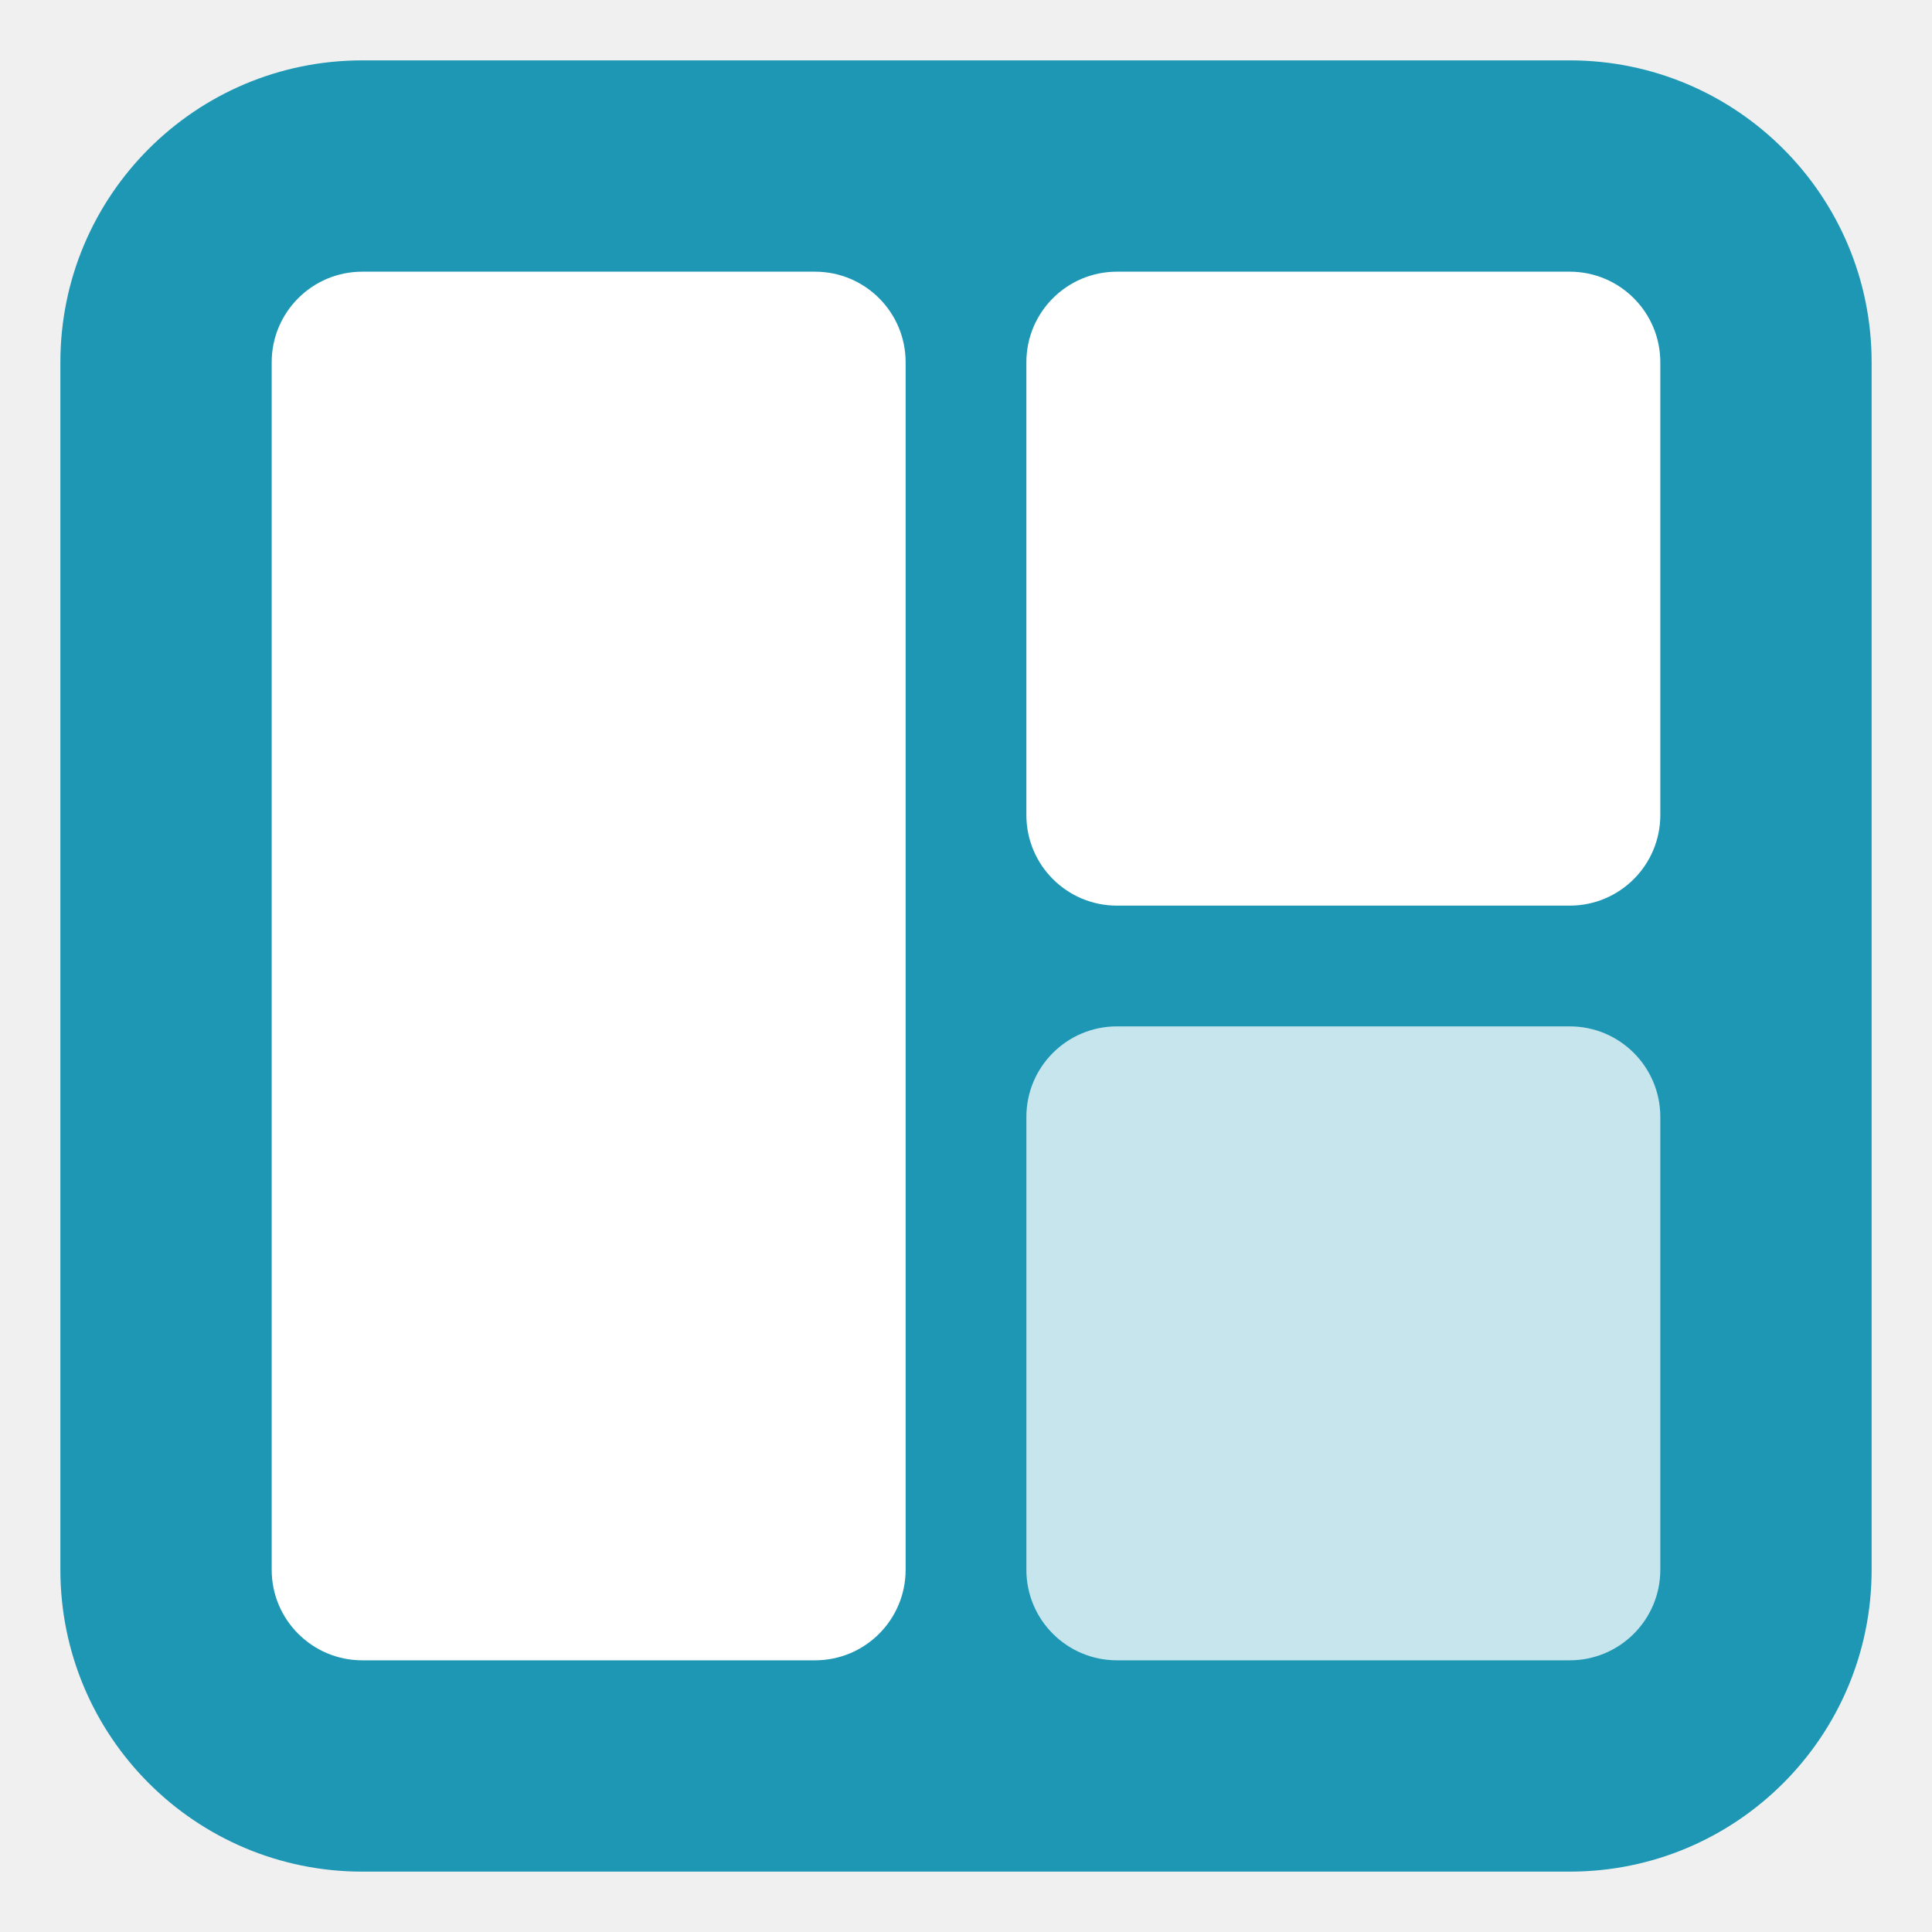
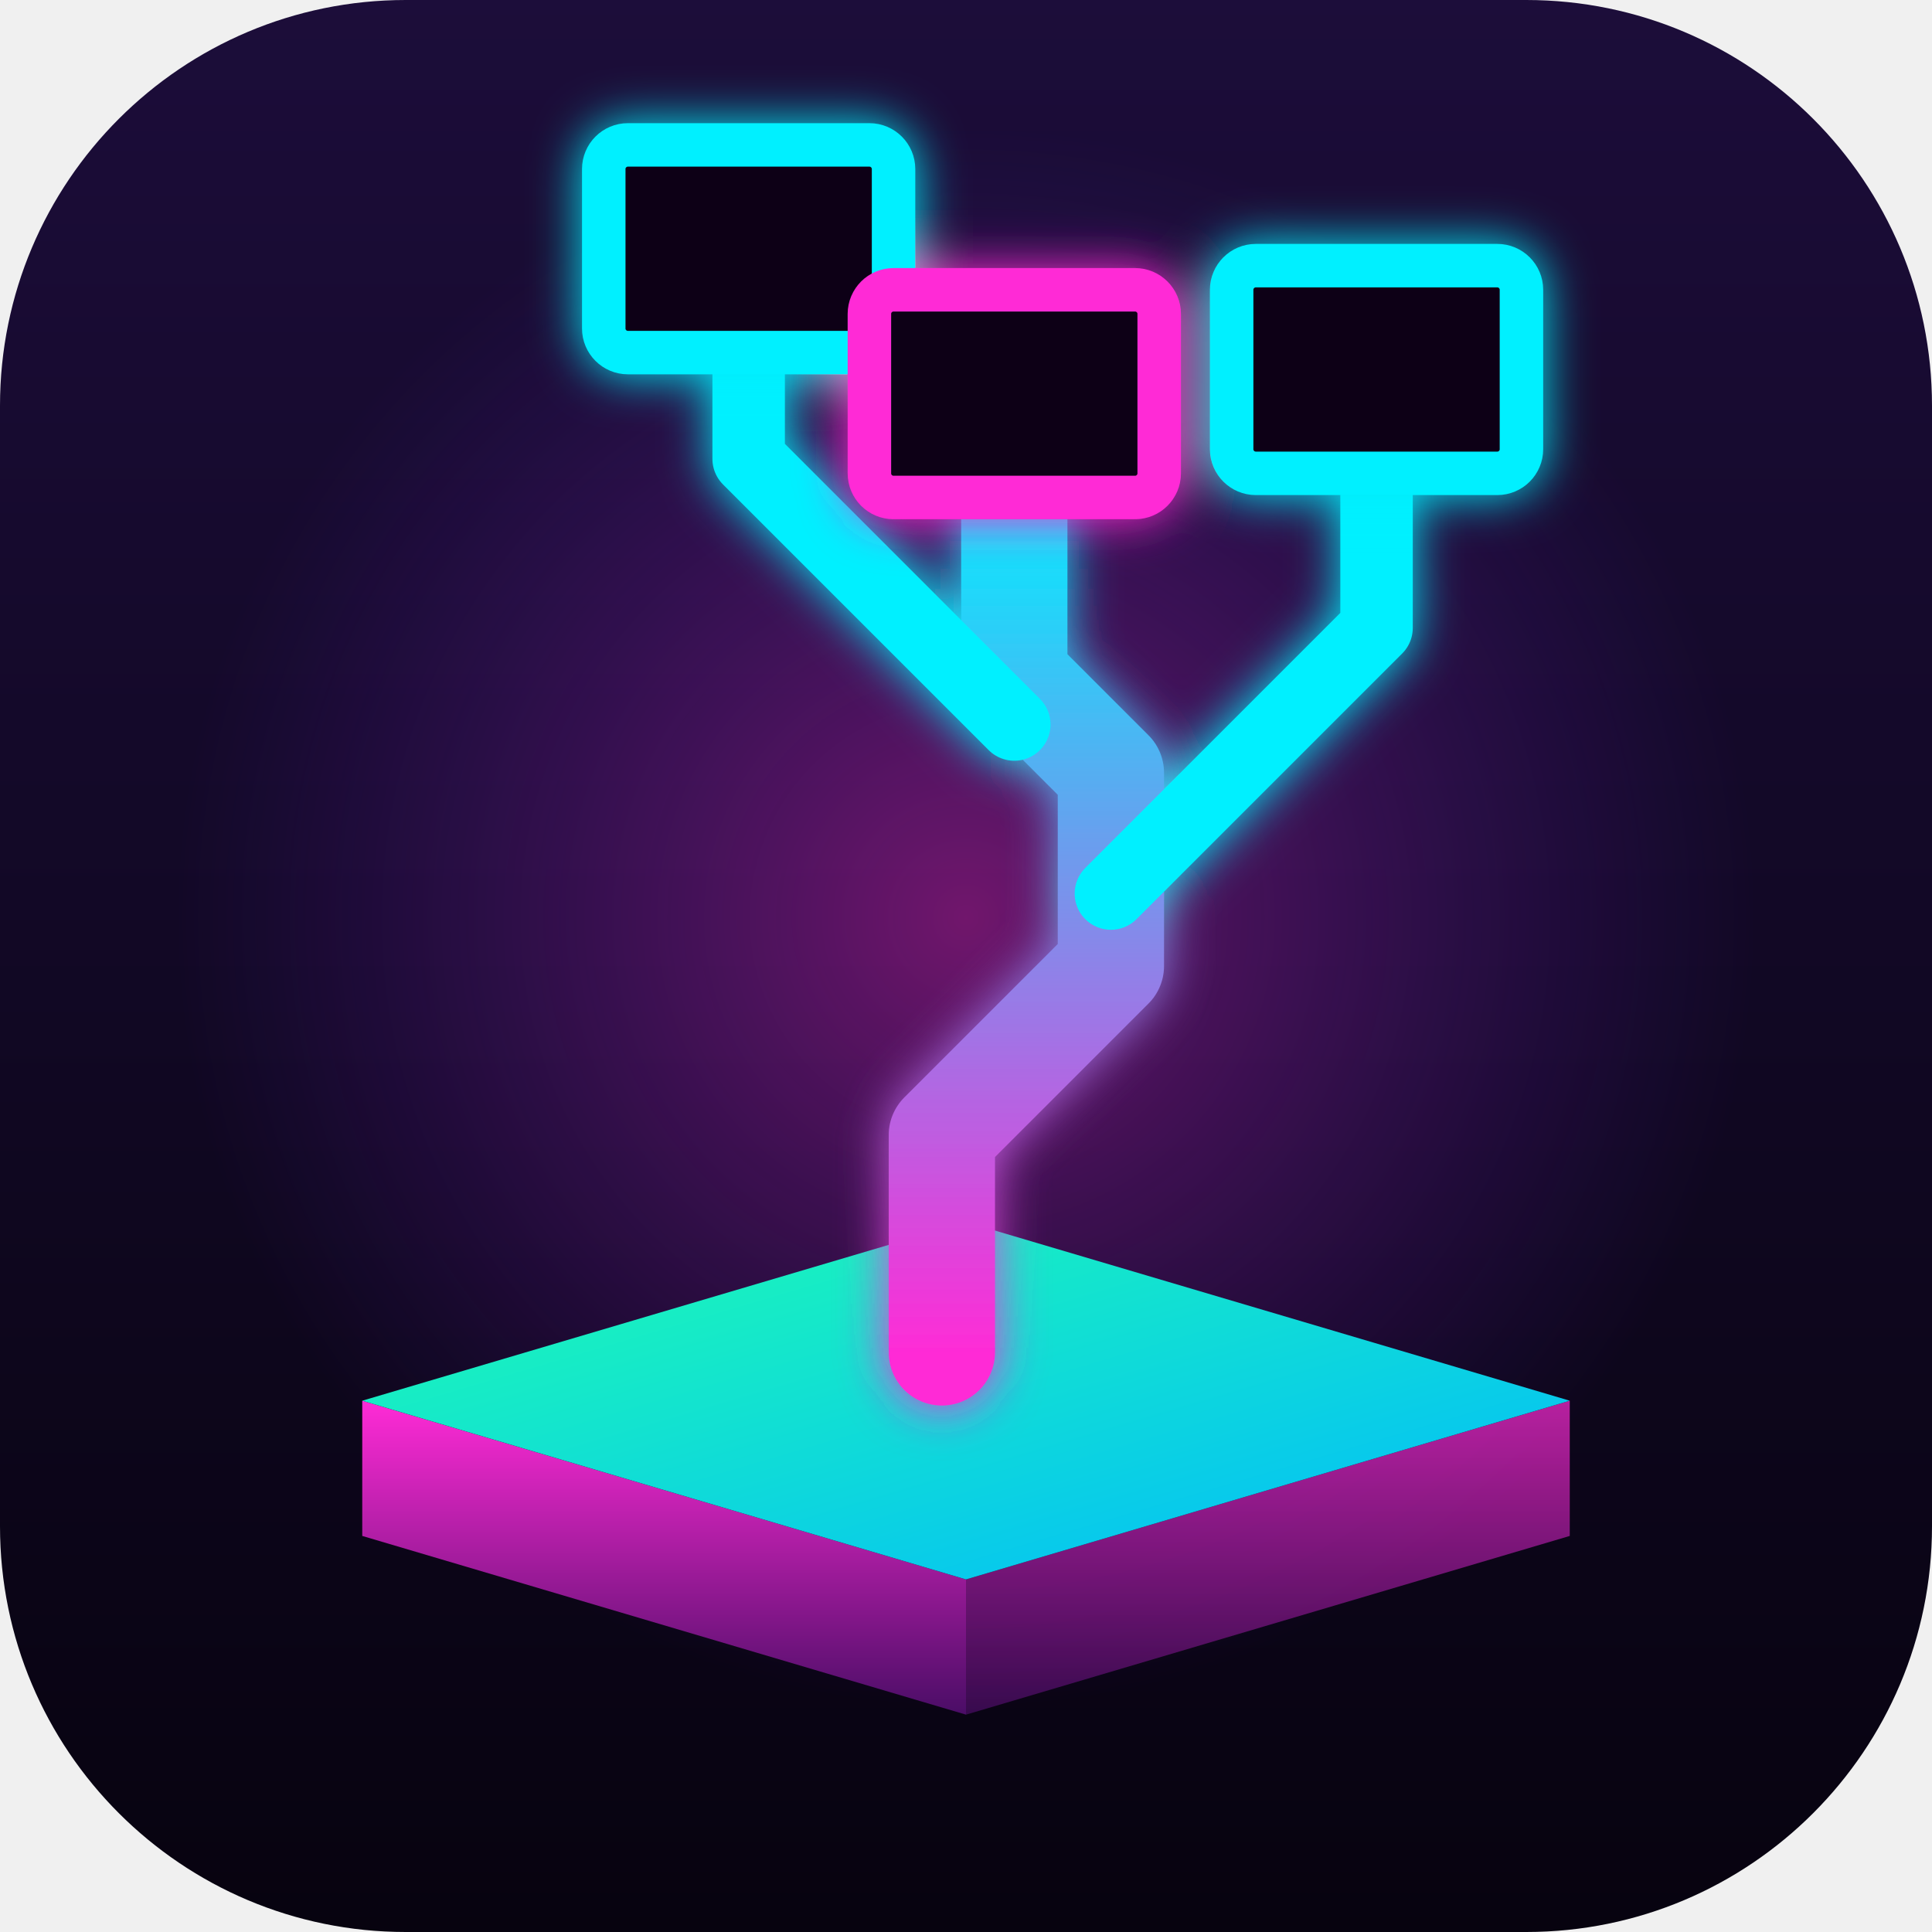
- <svg xmlns="http://www.w3.org/2000/svg" width="512" height="512" viewBox="0 0 64 64">
-   <rect x="2" y="2" width="60" height="60" rx="10" fill="#1e97b5" />
-   <rect x="9" y="9" width="21" height="46" rx="3" fill="#ffffff" />
-   <rect x="34" y="9" width="21" height="21" rx="3" fill="#ffffff" />
-   <rect x="34" y="34" width="21" height="21" rx="3" fill="#ffffff" fill-opacity="0.75" />
+ <svg xmlns="http://www.w3.org/2000/svg" viewBox="0 0 800 800" width="64" height="64">
+   <defs>
+     <linearGradient id="bg" x1="0" y1="0" x2="0" y2="1">
+       <stop offset="0" stop-color="#1c0d3a" />
+       <stop offset="1" stop-color="#07030f" />
+     </linearGradient>
+     <radialGradient id="halo" cx="0.5" cy="0.5" r="0.5">
+       <stop offset="0" stop-color="#ff2bd6" stop-opacity="0.4" />
+       <stop offset="1" stop-color="#7a2bff" stop-opacity="0" />
+     </radialGradient>
+     <linearGradient id="trunk" x1="0" y1="1" x2="0" y2="0">
+       <stop offset="0" stop-color="#ff2bd6" />
+       <stop offset="1" stop-color="#00f0ff" />
+     </linearGradient>
+     <linearGradient id="top" x1="0" y1="0" x2="1" y2="1">
+       <stop offset="0" stop-color="#1fffb0" />
+       <stop offset="1" stop-color="#00b8ff" />
+     </linearGradient>
+     <linearGradient id="side" x1="0" y1="0" x2="0" y2="1">
+       <stop offset="0" stop-color="#ff2bd6" />
+       <stop offset="1" stop-color="#4a0d66" />
+     </linearGradient>
+     <filter id="glow" x="-30%" y="-30%" width="160%" height="160%">
+       <feGaussianBlur stdDeviation="10" result="b" />
+       <feMerge>
+         <feMergeNode in="b" />
+         <feMergeNode in="SourceGraphic" />
+       </feMerge>
+     </filter>
+   </defs>
+   <rect width="800" height="800" rx="168" fill="url(#bg)" />
+   <circle cx="400" cy="380" r="330" fill="url(#halo)" />
+   <g transform="translate(400 580)">
+     <polygon points="-250,0 0,74 0,130 -250,56" fill="url(#side)" />
+     <polygon points="250,0 0,74 0,130 250,56" fill="url(#side)" opacity="0.7" />
+     <polygon points="0,-74 250,0 0,74 -250,0" fill="url(#top)" />
+   </g>
+   <g fill="none" stroke-linecap="round" stroke-linejoin="round" filter="url(#glow)">
+     <path d="M390,560 L390,470 L460,400 L460,320 L420,280 L420,200" stroke="url(#trunk)" stroke-width="44" />
+     <path d="M460,370 L570,260 L570,200" stroke="#00f0ff" stroke-width="30" />
+     <path d="M420,300 L310,190 L310,150" stroke="#00f0ff" stroke-width="30" />
+   </g>
+   <g fill="#0b0618" stroke-width="18" stroke-linejoin="round" filter="url(#glow)">
+     <rect x="510" y="110" width="120" height="86" rx="10" stroke="#00f0ff" />
+     <rect x="250" y="60" width="120" height="86" rx="10" stroke="#00f0ff" />
+     <rect x="360" y="120" width="120" height="86" rx="10" stroke="#ff2bd6" />
+   </g>
</svg>
